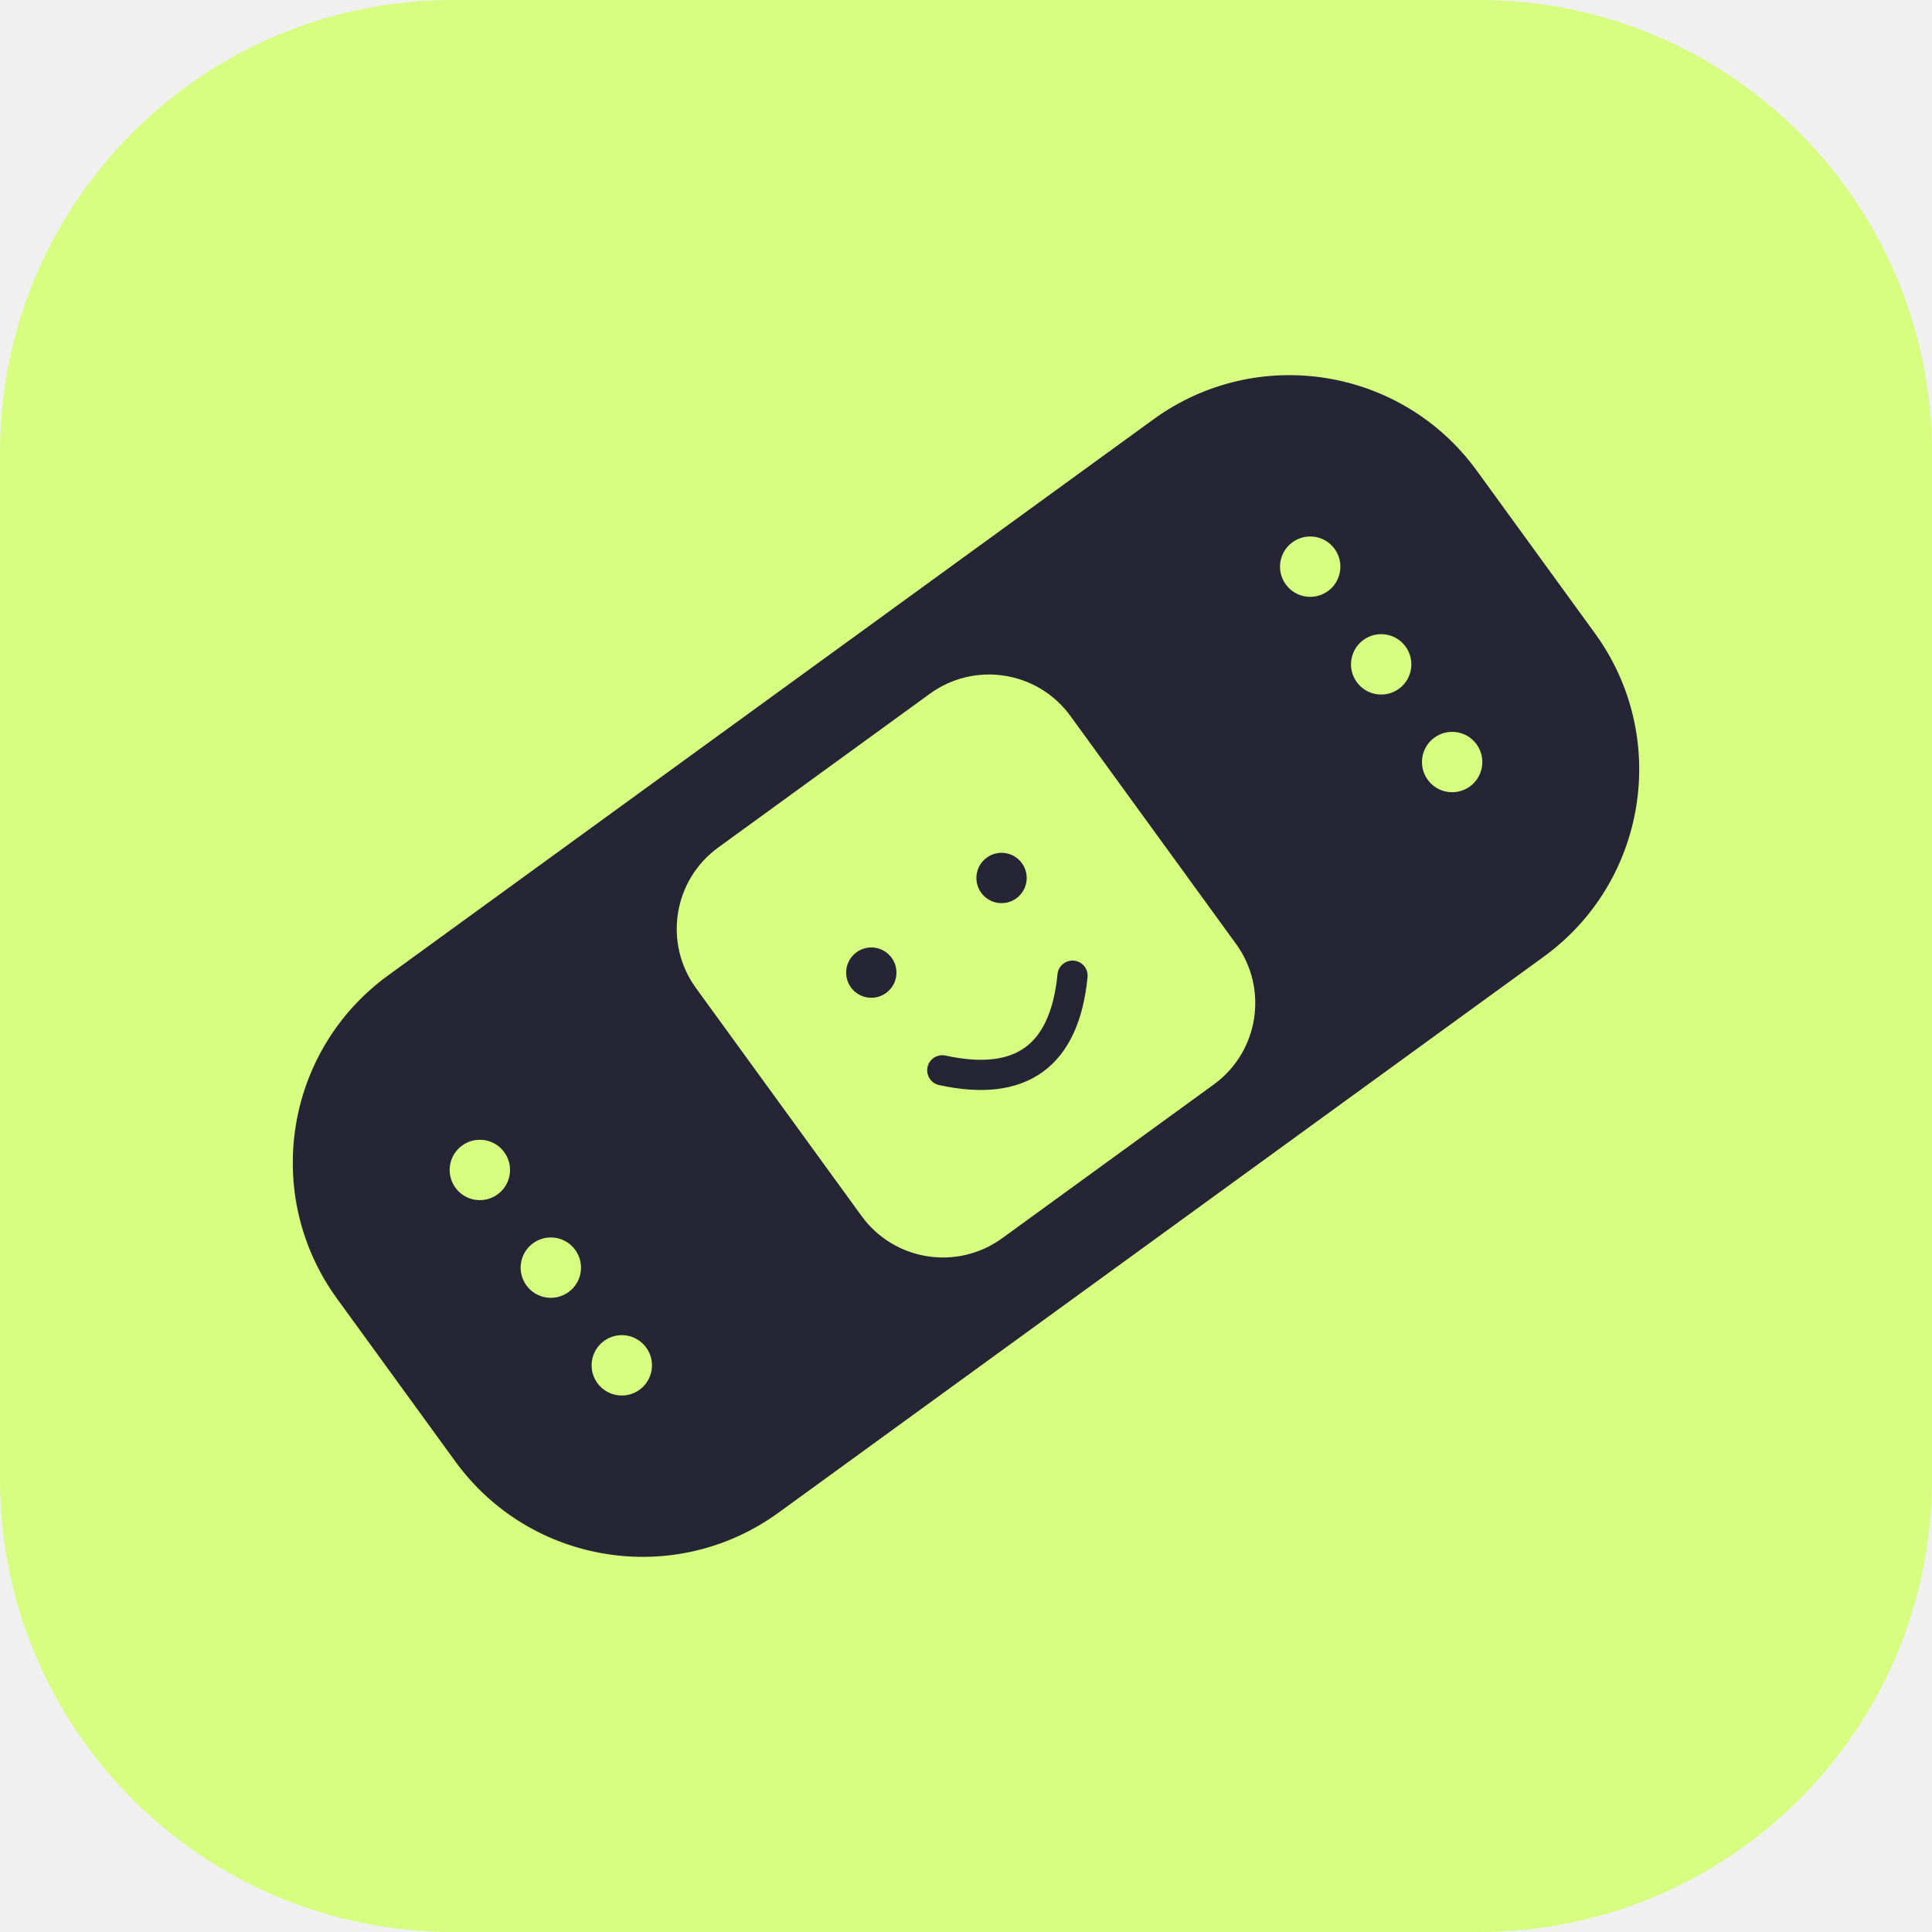
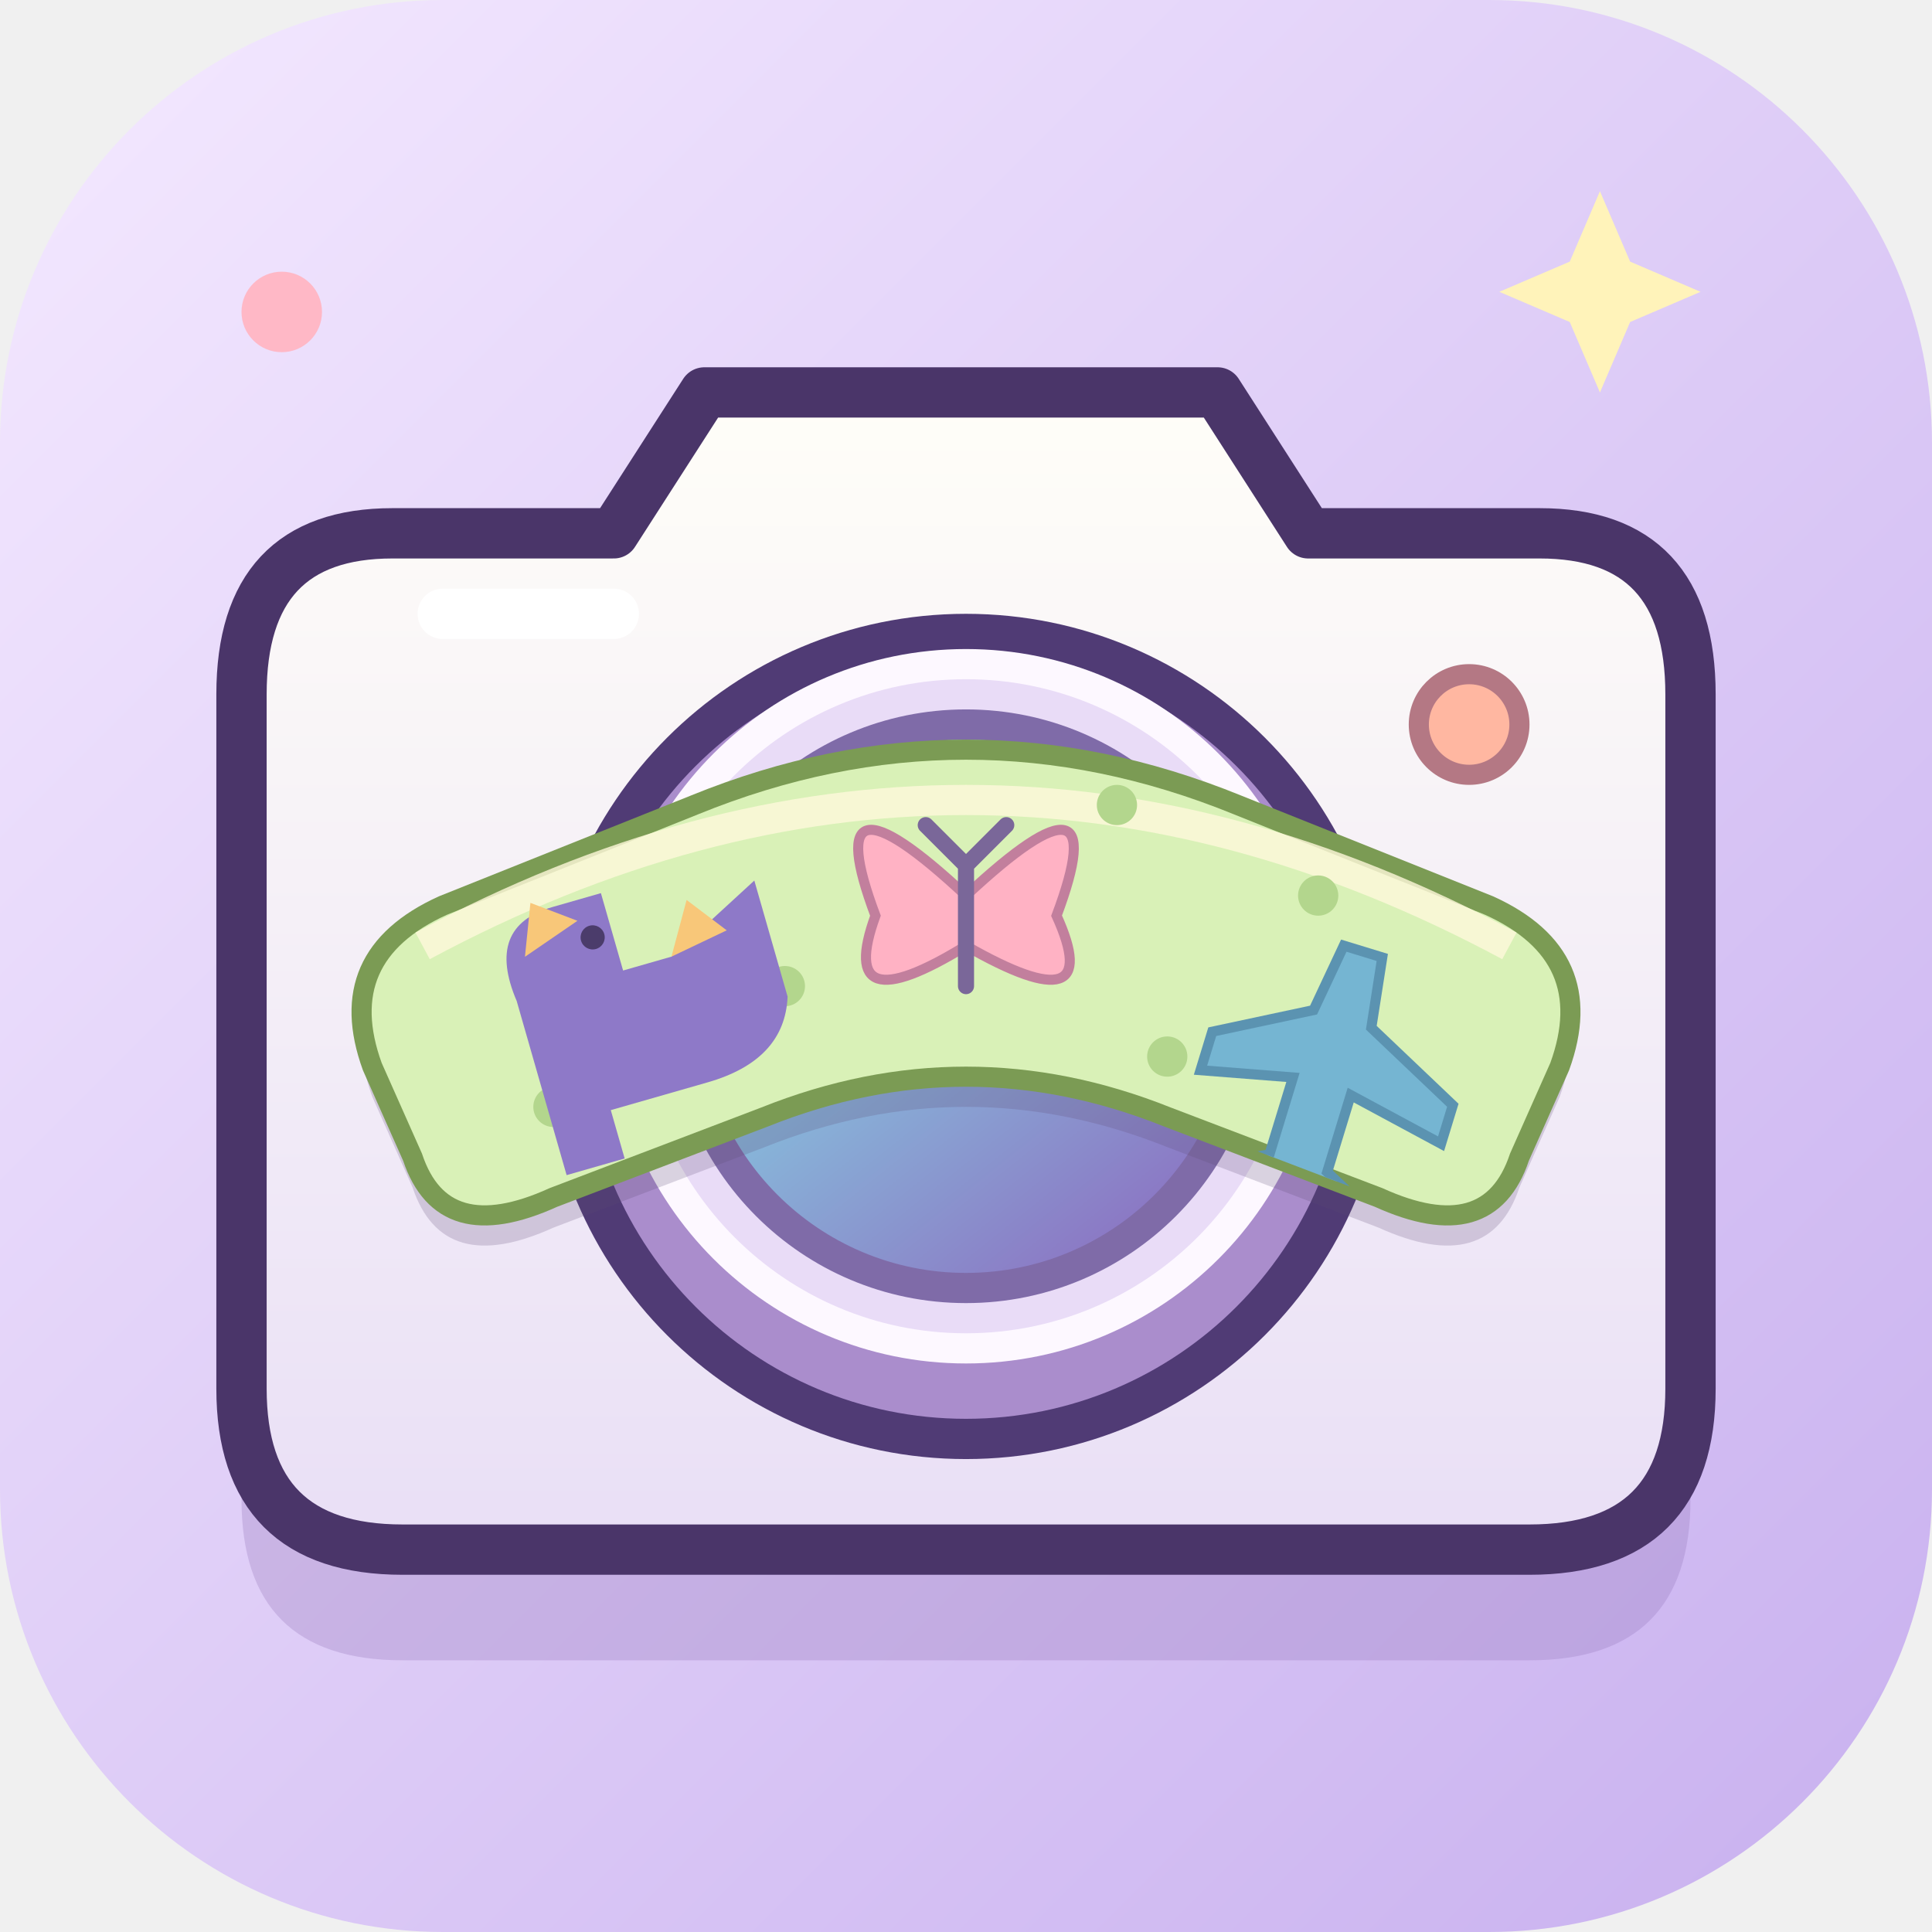
<svg xmlns="http://www.w3.org/2000/svg" viewBox="0 0 192 192">
-   <rect width="192" height="192" rx="45" fill="#d6fd80" />
-   <g transform="rotate(-36 96 96)">
-     <rect x="26" y="63" width="140" height="66" rx="23" fill="#252536" />
-     <rect x="73" y="72" width="46" height="48" rx="10" fill="#d6fd80" />
-     <g fill="#d6fd80">
-       <circle cx="45" cy="84" r="3" />
-       <circle cx="45" cy="96" r="3" />
-       <circle cx="45" cy="108" r="3" />
-       <circle cx="147" cy="84" r="3" />
-       <circle cx="147" cy="96" r="3" />
-       <circle cx="147" cy="108" r="3" />
+   <defs>
+     <linearGradient id="tile" x2="1" y2="1">
+       <stop stop-color="#f4e9ff" />
+       <stop offset="1" stop-color="#c8b0ef" />
+     </linearGradient>
+     <linearGradient id="body" x2="0" y2="1">
+       <stop stop-color="#fffef8" />
+       <stop offset="1" stop-color="#e9dff6" />
+     </linearGradient>
+     <linearGradient id="glass" x2=".8" y2="1">
+       <stop stop-color="#d1f7fa" />
+       <stop offset=".5" stop-color="#87b6d9" />
+       <stop offset="1" stop-color="#8c6ec1" />
+     </linearGradient>
+     <clipPath id="plaster">
+       <path d="M37 106Q33 95 44 90L69 80Q96 69 123 80L148 90Q159 95 155 106L151 115Q148 124 137 119L116 111Q96 103 76 111L55 119Q44 124 41 115Z" />
+     </clipPath>
+   </defs>
+   <rect width="192" height="192" rx="44" fill="url(#tile)" />
+   <path d="M39 58h22l9-14h51l9 14h23q15 0 15 16v69q0 16-16 16H40q-16 0-16-16V74q0-16 15-16z" fill="#9475ba" opacity=".3" transform="translate(0 6)" />
+   <path d="M39 53h22l9-14h51l9 14h23q15 0 15 16v69q0 16-16 16H40q-16 0-16-16V69q0-16 15-16z" fill="url(#body)" stroke="#4a3569" stroke-width="5" stroke-linejoin="round" />
+   <path d="M44 61h17" stroke="white" stroke-width="5" stroke-linecap="round" />
+   <circle cx="96" cy="103" r="40" fill="#aa8dcc" stroke="#503b75" stroke-width="4" />
+   <circle cx="96" cy="100" r="34" fill="#e9dcf7" stroke="#fdf8ff" stroke-width="3" />
+   <circle cx="96" cy="100" r="28" fill="url(#glass)" stroke="#7f6ba8" stroke-width="3" />
+   <path d="M80 84q8-9 19-7" fill="none" stroke="#fff" stroke-width="5" stroke-linecap="round" opacity=".8" />
+   <circle cx="146" cy="72" r="5" fill="#ffb7a1" stroke="#b47884" stroke-width="2" />
+   <path d="M37 109Q33 98 44 93L69 83Q96 72 123 83L148 93Q159 98 155 109L151 118Q148 127 137 122L116 114Q96 106 76 114L55 122Q44 127 41 118Z" fill="#5c4974" opacity=".22" />
+   <path d="M37 106Q33 95 44 90L69 80Q96 69 123 80L148 90Q159 95 155 106L151 115Q148 124 137 119L116 111Q96 103 76 111L55 119Q44 124 41 115Z" fill="#d9f1b7" stroke="#7b9b54" stroke-width="2" />
+   <g clip-path="url(#plaster)">
+     <path d="M42 94Q96 65 150 94" fill="none" stroke="#fff9db" stroke-width="3" opacity=".8" />
+     <g fill="#b3d68d">
+       <circle cx="55" cy="110" r="2" />
+       <circle cx="131" cy="89" r="2" />
+       <circle cx="78" cy="98" r="2" />
+       <circle cx="111" cy="80" r="2" />
+       <circle cx="116" cy="105" r="2" />
    </g>
-     <circle cx="88" cy="91" r="2.5" fill="#252536" />
-     <circle cx="104" cy="91" r="2.5" fill="#252536" />
-     <path d="M88 103q8 9 16 0" fill="none" stroke="#252536" stroke-width="3" stroke-linecap="round" />
+     <g transform="translate(50 87) rotate(-16 10 10)">
+       <path d="M1 22V10Q0 2 7 2h5v8h5l10-5v12q-2 6-10 6H7v5H1z" fill="#8e79c8" />
+       <path d="m3 6 2-5 4 3m8 6 3-5 3 4" fill="#f8c779" />
+       <circle cx="10" cy="6" r="1.2" fill="#4b3c6b" />
+     </g>
+     <g transform="translate(86 77)">
+       <path d="M10 12Q-5-2 1 14q-4 11 9 3 14 8 9-3Q25-2 10 12z" fill="#ffb2c4" stroke="#c27f9d" stroke-width="1" />
+       <path d="M10 9v12m0-12L6 5m4 4 4-4" fill="none" stroke="#7a6799" stroke-width="1.6" stroke-linecap="round" />
+     </g>
+     <g transform="translate(119 92) rotate(17 10 10)">
+       <path d="m2 13 9-5 1-7h4l1 7 10 5v4l-10-2v8l4 2v3l-7-2-7 2v-3l4-2v-8l-9 2z" fill="#75b5d2" stroke="#5b93b1" stroke-width="1" />
+     </g>
  </g>
+   <path d="m159 19 3 7 7 3-7 3-3 7-3-7-7-3 7-3z" fill="#fff3ba" />
+   <circle cx="28" cy="31" r="4" fill="#ffb8c6" />
</svg>
